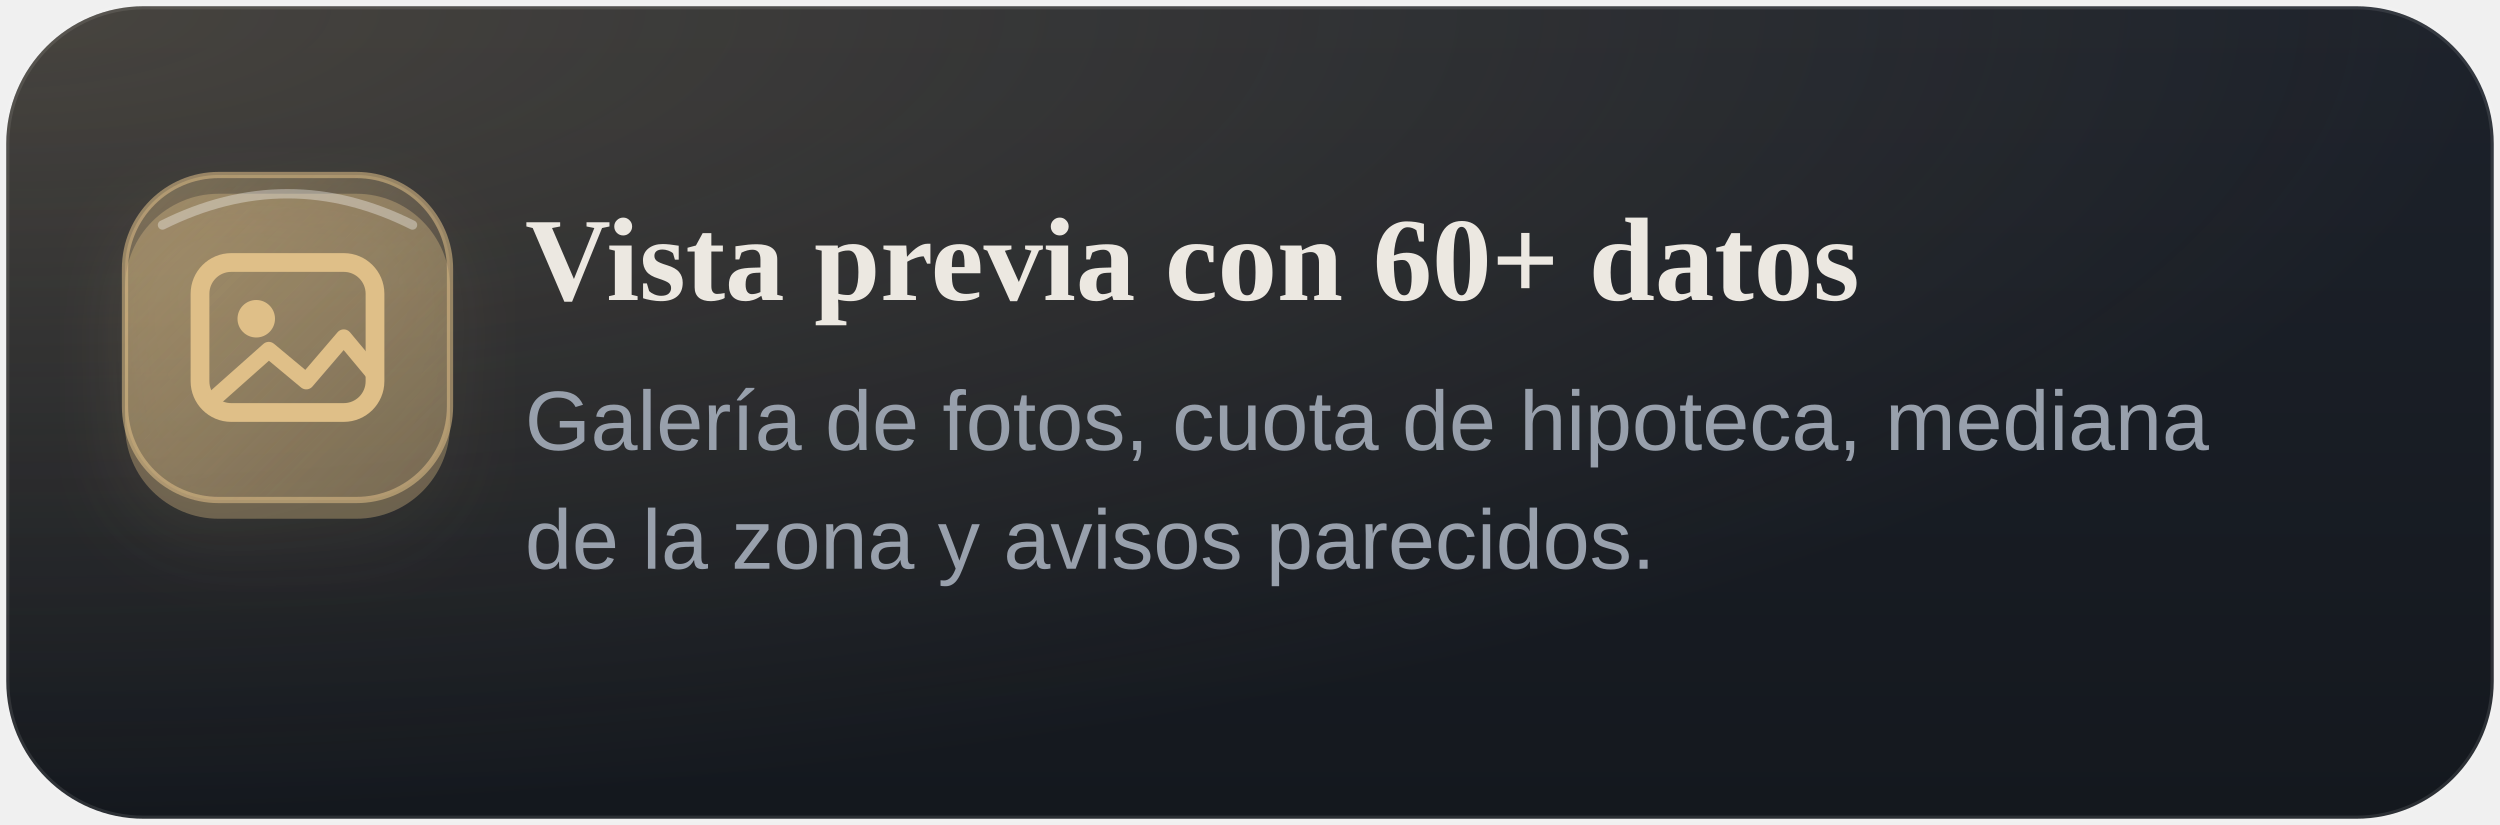
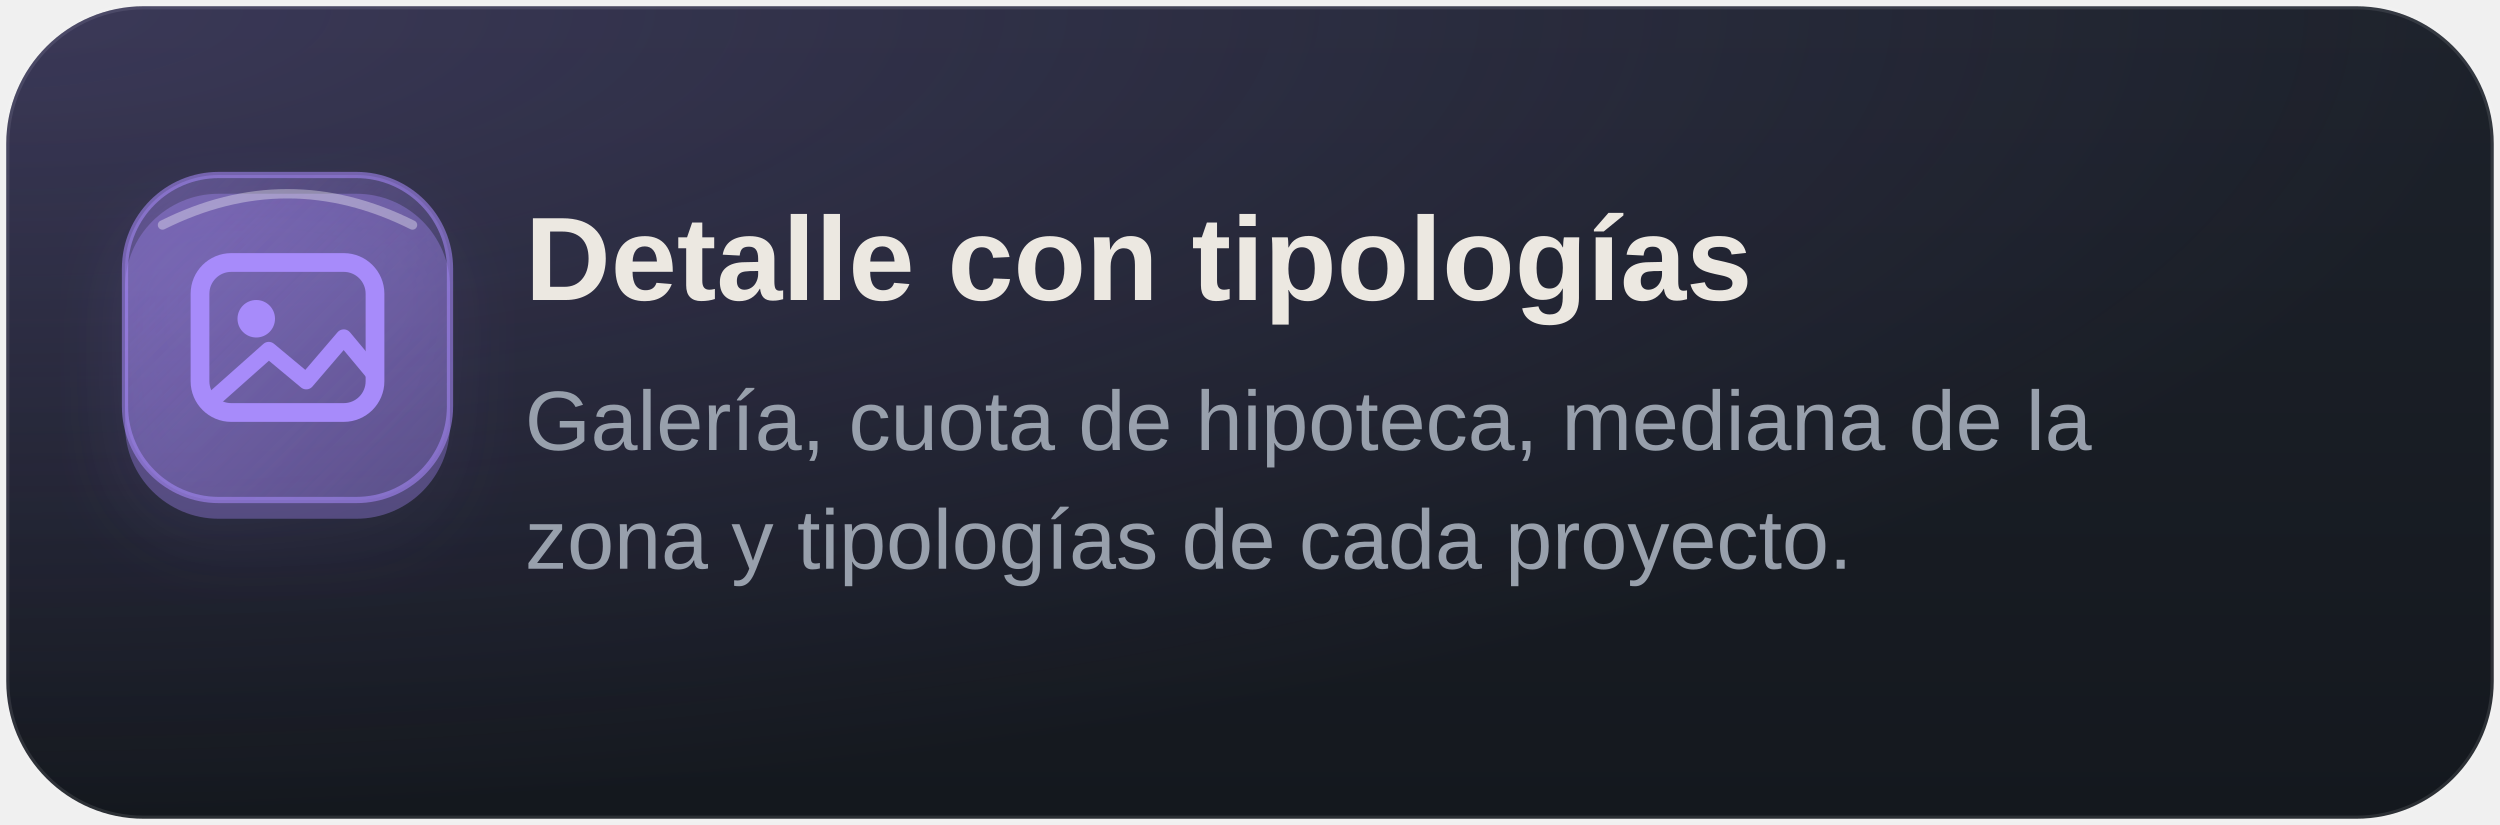
- <svg xmlns="http://www.w3.org/2000/svg" width="400" height="132" viewBox="0 0 400 132" role="img" aria-label="Vista previa con 60+ datos">
+ <svg xmlns="http://www.w3.org/2000/svg" width="400" height="132" viewBox="0 0 400 132" role="img" aria-label="Detalle con tipologías">
  <defs>
    <linearGradient id="cg" x1="0" y1="0" x2="0" y2="1">
      <stop offset="0" stop-color="#1d222b" />
      <stop offset="1" stop-color="#14181e" />
    </linearGradient>
    <linearGradient id="ig" x1="0" y1="0" x2="1" y2="1">
-       <stop offset="0" stop-color="#dfbf88" stop-opacity="0.38" />
-       <stop offset="1" stop-color="#dfbf88" stop-opacity="0.08" />
+       <stop offset="0" stop-color="#a78bfa" stop-opacity="0.38" />
+       <stop offset="1" stop-color="#a78bfa" stop-opacity="0.08" />
    </linearGradient>
    <radialGradient id="glow" cx="0" cy="0" r="1">
-       <stop offset="0" stop-color="#dfbf88" stop-opacity="0.22" />
-       <stop offset="1" stop-color="#dfbf88" stop-opacity="0" />
+       <stop offset="0" stop-color="#a78bfa" stop-opacity="0.22" />
+       <stop offset="1" stop-color="#a78bfa" stop-opacity="0" />
    </radialGradient>
    <filter id="s" x="-20%" y="-20%" width="140%" height="160%">
-       <feDropShadow dx="0" dy="6" stdDeviation="6" flood-color="#dfbf88" flood-opacity="0.35" />
+       <feDropShadow dx="0" dy="6" stdDeviation="6" flood-color="#a78bfa" flood-opacity="0.35" />
    </filter>
  </defs>
  <rect x="1" y="1" width="398" height="130" rx="22" fill="url(#cg)" stroke="#ffffff" stroke-opacity="0.1" />
  <rect x="1" y="1" width="398" height="130" rx="22" fill="url(#glow)" />
  <g transform="translate(20 28)">
-     <rect y="3" width="52" height="52" rx="15" fill="#dfbf88" fill-opacity="0.35" />
-     <rect width="52" height="52" rx="15" fill="url(#ig)" stroke="#dfbf88" stroke-opacity="0.55" filter="url(#s)" />
+     <rect y="3" width="52" height="52" rx="15" fill="#a78bfa" fill-opacity="0.35" />
+     <rect width="52" height="52" rx="15" fill="url(#ig)" stroke="#a78bfa" stroke-opacity="0.55" filter="url(#s)" />
    <path d="M6 8 Q26 -2 46 8" fill="none" stroke="#fff" stroke-opacity="0.35" stroke-width="1.5" stroke-linecap="round" />
-     <rect x="12" y="14" width="28" height="24" rx="5" fill="none" stroke="#dfbf88" stroke-width="3" />
-     <circle cx="21" cy="23" r="3" fill="#dfbf88" />
-     <path d="M14 36 L23 28 L29 33 L35 26 L40 32" fill="none" stroke="#dfbf88" stroke-width="2.6" stroke-linejoin="round" stroke-linecap="round" />
+     <rect x="12" y="14" width="28" height="24" rx="5" fill="none" stroke="#a78bfa" stroke-width="3" />
+     <circle cx="21" cy="23" r="3" fill="#a78bfa" />
+     <path d="M14 36 L23 28 L29 33 L35 26 L40 32" fill="none" stroke="#a78bfa" stroke-width="2.6" stroke-linejoin="round" stroke-linecap="round" />
  </g>
-   <text x="84" y="48" font-family="Georgia, 'Times New Roman', serif" font-size="19" font-weight="700" fill="#ece8e1">Vista previa con 60+ datos</text>
-   <text x="84" y="72" font-family="'Segoe UI', 'Helvetica Neue', Arial, sans-serif" font-size="13.5" fill="#98a0ac">Galería de fotos, cuota de hipoteca, mediana</text>
-   <text x="84" y="91" font-family="'Segoe UI', 'Helvetica Neue', Arial, sans-serif" font-size="13.5" fill="#98a0ac">de la zona y avisos parecidos.</text>
+   <text x="84" y="48" font-family="'Segoe UI', 'Helvetica Neue', Arial, sans-serif" font-size="19" font-weight="700" fill="#ece8e1">Detalle con tipologías</text>
+   <text x="84" y="72" font-family="'Segoe UI', 'Helvetica Neue', Arial, sans-serif" font-size="13.5" fill="#98a0ac">Galería, cuota de hipoteca, mediana de la</text>
+   <text x="84" y="91" font-family="'Segoe UI', 'Helvetica Neue', Arial, sans-serif" font-size="13.5" fill="#98a0ac">zona y tipologías de cada proyecto.</text>
</svg>
